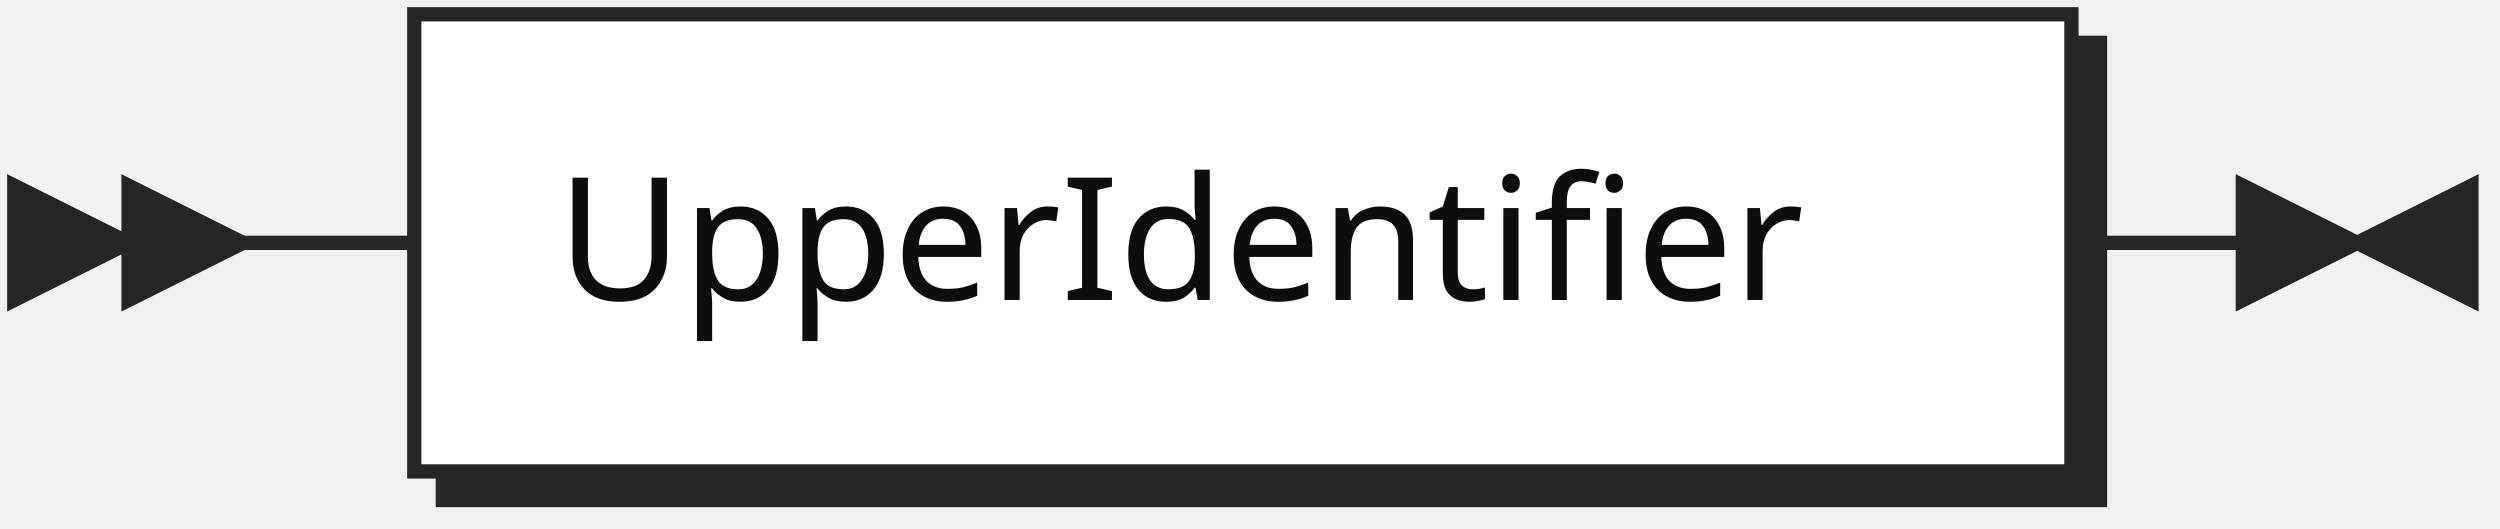
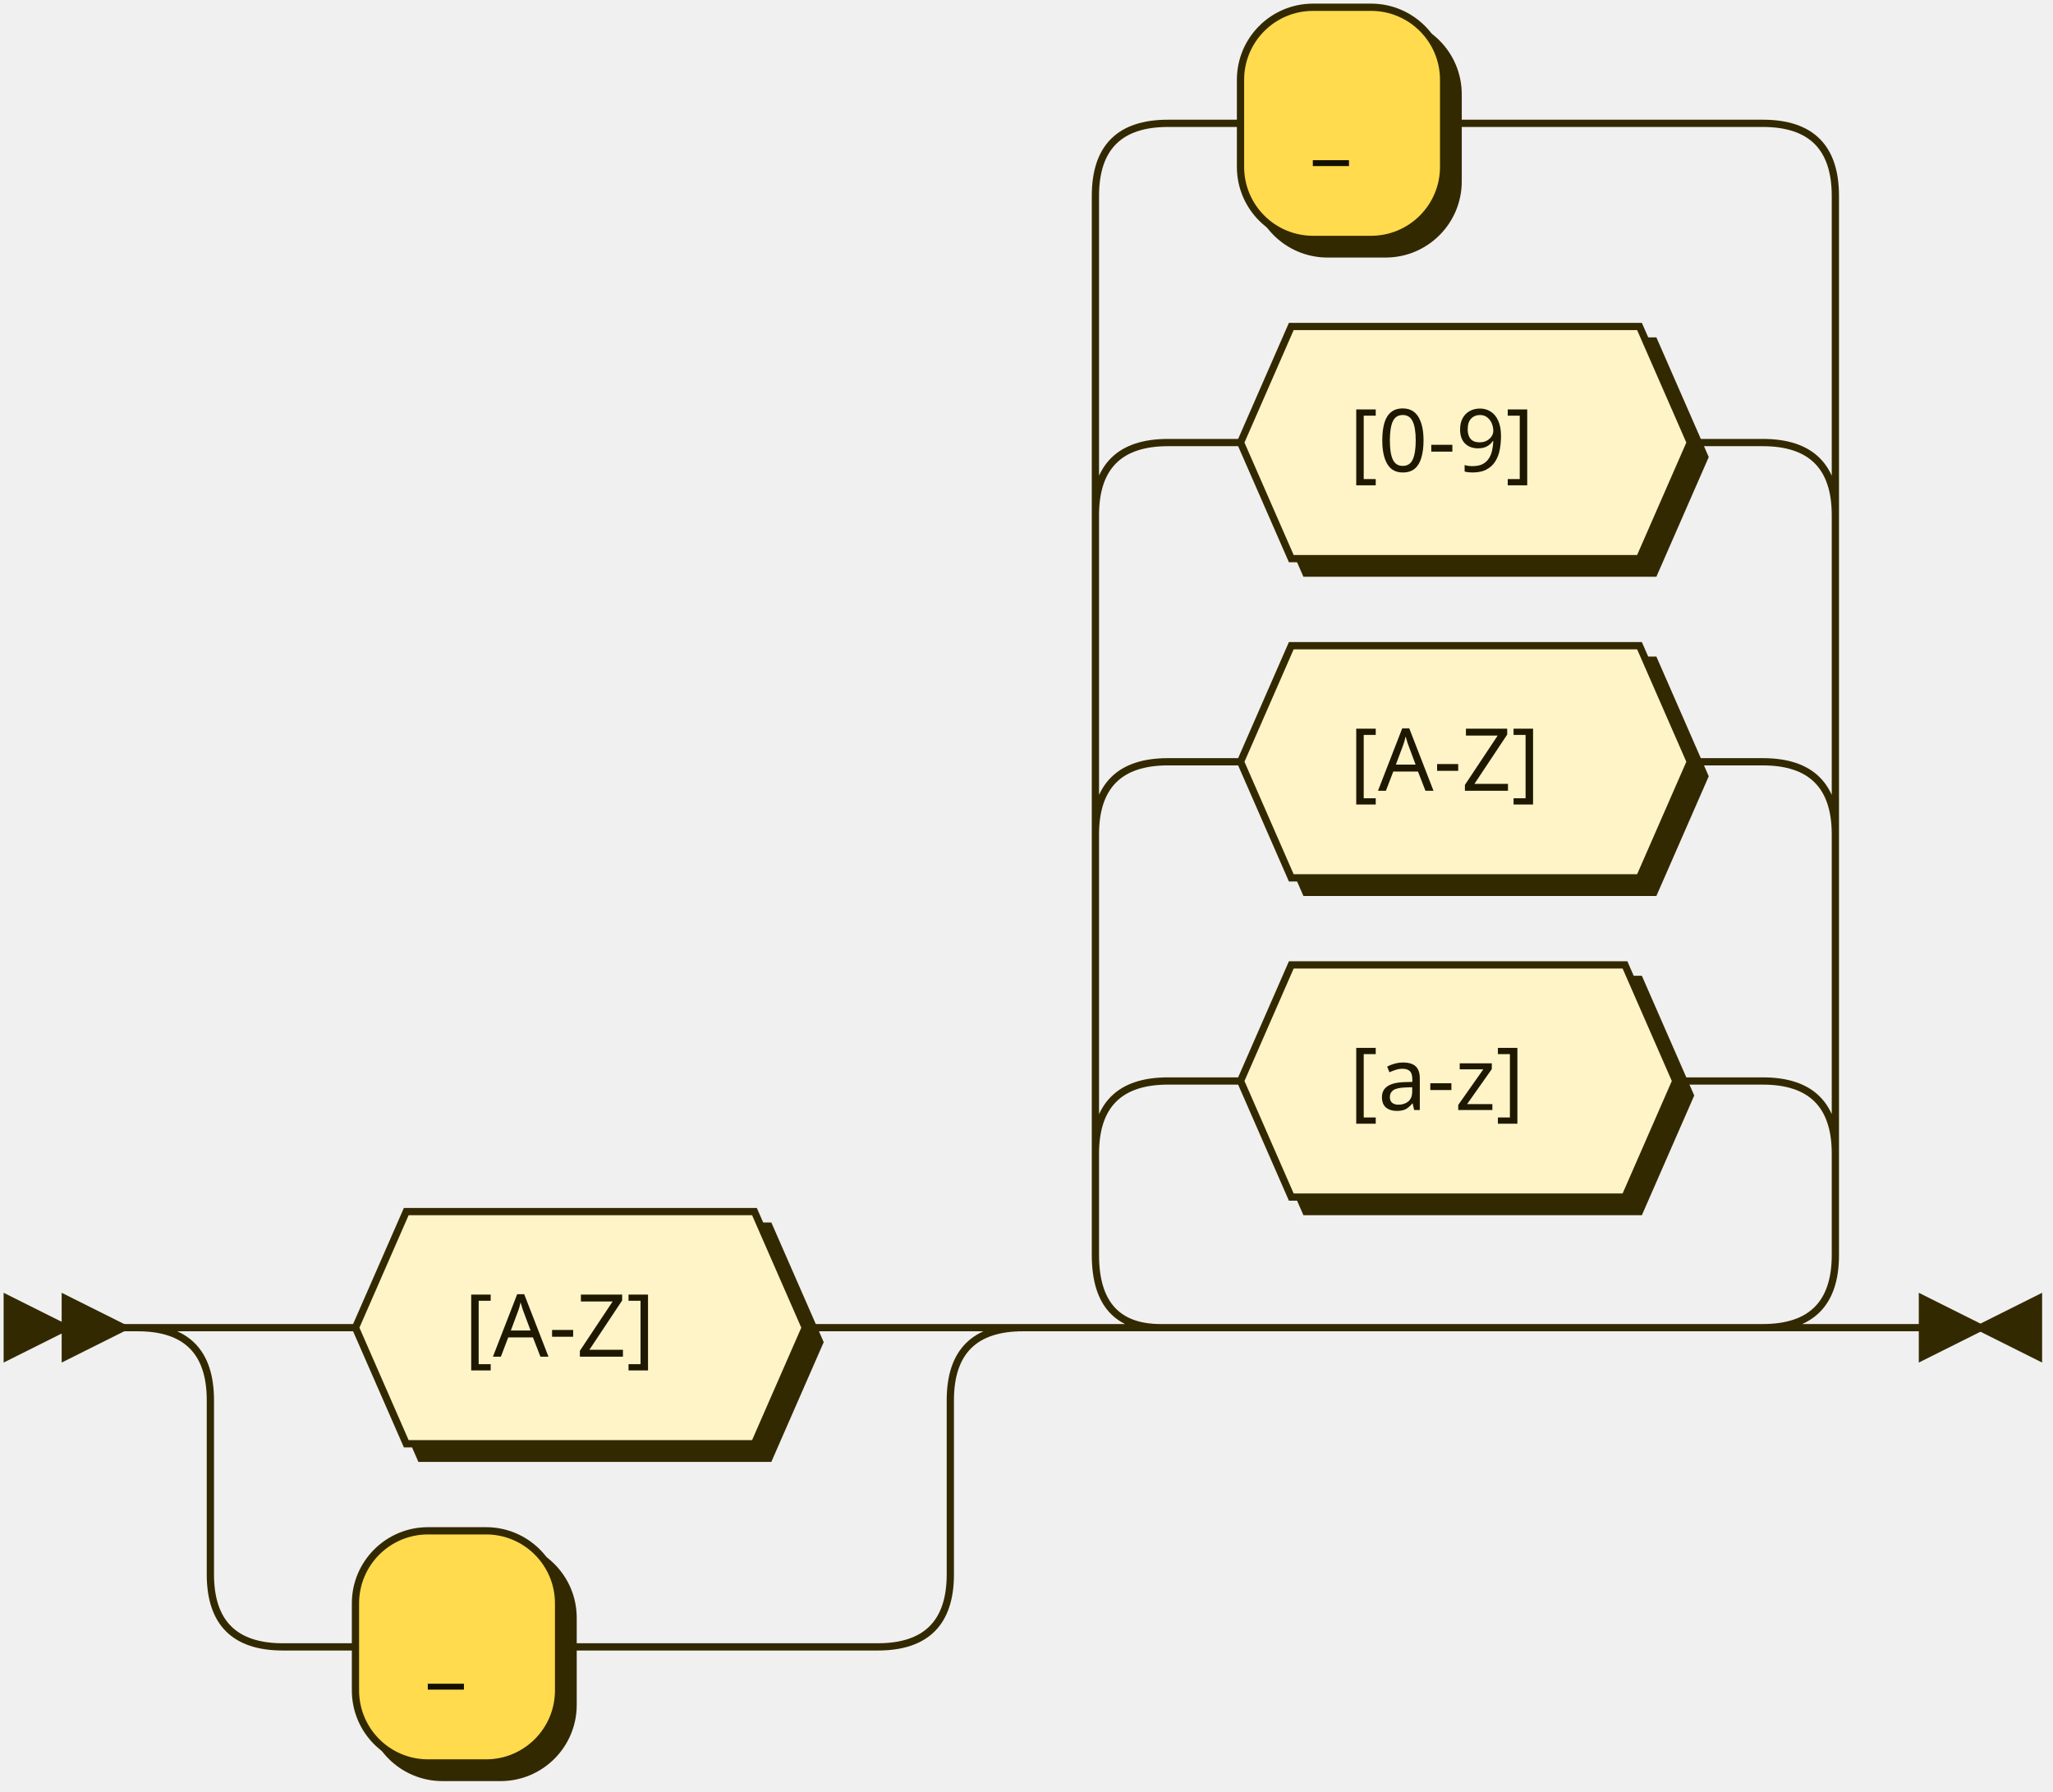
- <svg xmlns="http://www.w3.org/2000/svg" xmlns:xlink="http://www.w3.org/1999/xlink" width="175" height="37">
+ <svg xmlns="http://www.w3.org/2000/svg" width="283" height="247">
  <defs>
    <style type="text/css">
    @namespace "http://www.w3.org/2000/svg";
-     .line                 {fill: none; stroke: #262626; stroke-width: 1;}
-     .bold-line            {stroke: #0A0A0A; shape-rendering: crispEdges; stroke-width: 2;}
-     .thin-line            {stroke: #0F0F0F; shape-rendering: crispEdges}
-     .filled               {fill: #262626; stroke: none;}
+     .line                 {fill: none; stroke: #332900; stroke-width: 1;}
+     .bold-line            {stroke: #141000; shape-rendering: crispEdges; stroke-width: 2;}
+     .thin-line            {stroke: #1F1800; shape-rendering: crispEdges}
+     .filled               {fill: #332900; stroke: none;}
    text.terminal         {font-family: Verdana, Sans-serif;
                            font-size: 12px;
-                             fill: #0A0A0A;
+                             fill: #141000;
                            font-weight: bold;
                          }
    text.nonterminal      {font-family: Verdana, Sans-serif;
                            font-size: 12px;
-                             fill: #0D0D0D;
+                             fill: #1A1400;
                            font-weight: normal;
                          }
    text.regexp           {font-family: Verdana, Sans-serif;
                            font-size: 12px;
-                             fill: #0F0F0F;
+                             fill: #1F1800;
                            font-weight: normal;
                          }
-     rect, circle, polygon {fill: #262626; stroke: #262626;}
-     rect.terminal         {fill: #ffffff; stroke: #262626; stroke-width: 1;}
-     rect.nonterminal      {fill: #FFFFFF; stroke: #262626; stroke-width: 1;}
+     rect, circle, polygon {fill: #332900; stroke: #332900;}
+     rect.terminal         {fill: #FFDB4D; stroke: #332900; stroke-width: 1;}
+     rect.nonterminal      {fill: #FFEC9E; stroke: #332900; stroke-width: 1;}
    rect.text             {fill: none; stroke: none;}
-     polygon.regexp        {fill: #FFFFFF; stroke: #262626; stroke-width: 1;}
+     polygon.regexp        {fill: #FFF4C7; stroke: #332900; stroke-width: 1;}
  </style>
  </defs>
-   <polygon points="9 17 1 13 1 21" />
-   <polygon points="17 17 9 13 9 21" />
-   <a xlink:href="#UpperIdentifier" xlink:title="UpperIdentifier">
-     <rect x="31" y="3" width="116" height="32" />
-     <rect x="29" y="1" width="116" height="32" class="nonterminal" />
-     <text class="nonterminal" x="39" y="21">UpperIdentifier</text>
-   </a>
-   <path class="line" d="m17 17 h2 m0 0 h10 m116 0 h10 m3 0 h-3" />
-   <polygon points="165 17 173 13 173 21" />
-   <polygon points="165 17 157 13 157 21" />
+   <polygon points="9 183 1 179 1 187" />
+   <polygon points="17 183 9 179 9 187" />
+   <polygon points="51 185 58 169 106 169 113 185 106 201 58 201" />
+   <polygon points="49 183 56 167 104 167 111 183 104 199 56 199" class="regexp" />
+   <text class="regexp" x="64" y="187">[A-Z]</text>
+   <rect x="51" y="213" width="28" height="32" rx="10" />
+   <rect x="49" y="211" width="28" height="32" class="terminal" rx="10" />
+   <text class="terminal" x="59" y="231">_</text>
+   <polygon points="173 151 180 135 226 135 233 151 226 167 180 167" />
+   <polygon points="171 149 178 133 224 133 231 149 224 165 178 165" class="regexp" />
+   <text class="regexp" x="186" y="153">[a-z]</text>
+   <polygon points="173 107 180 91 228 91 235 107 228 123 180 123" />
+   <polygon points="171 105 178 89 226 89 233 105 226 121 178 121" class="regexp" />
+   <text class="regexp" x="186" y="109">[A-Z]</text>
+   <polygon points="173 63 180 47 228 47 235 63 228 79 180 79" />
+   <polygon points="171 61 178 45 226 45 233 61 226 77 178 77" class="regexp" />
+   <text class="regexp" x="186" y="65">[0-9]</text>
+   <rect x="173" y="3" width="28" height="32" rx="10" />
+   <rect x="171" y="1" width="28" height="32" class="terminal" rx="10" />
+   <text class="terminal" x="181" y="21">_</text>
+   <path class="line" d="m17 183 h2 m20 0 h10 m62 0 h10 m-102 0 h20 m82 0 h20 m-122 0 q10 0 10 10 m102 0 q0 -10 10 -10 m-112 10 v24 m102 0 v-24 m-102 24 q0 10 10 10 m82 0 q10 0 10 -10 m-92 10 h10 m28 0 h10 m0 0 h34 m40 -44 h10 m0 0 h72 m-102 0 l20 0 m-1 0 q-9 0 -9 -10 l0 -14 q0 -10 10 -10 m82 34 l20 0 m-20 0 q10 0 10 -10 l0 -14 q0 -10 -10 -10 m-82 0 h10 m60 0 h10 m0 0 h2 m-92 10 l0 -44 q0 -10 10 -10 m92 54 l0 -44 q0 -10 -10 -10 m-82 0 h10 m62 0 h10 m-92 10 l0 -44 q0 -10 10 -10 m92 54 l0 -44 q0 -10 -10 -10 m-82 0 h10 m62 0 h10 m-92 10 l0 -44 q0 -10 10 -10 m92 54 l0 -44 q0 -10 -10 -10 m-82 0 h10 m28 0 h10 m0 0 h34 m23 166 h-3" />
+   <polygon points="273 183 281 179 281 187" />
+   <polygon points="273 183 265 179 265 187" />
</svg>
